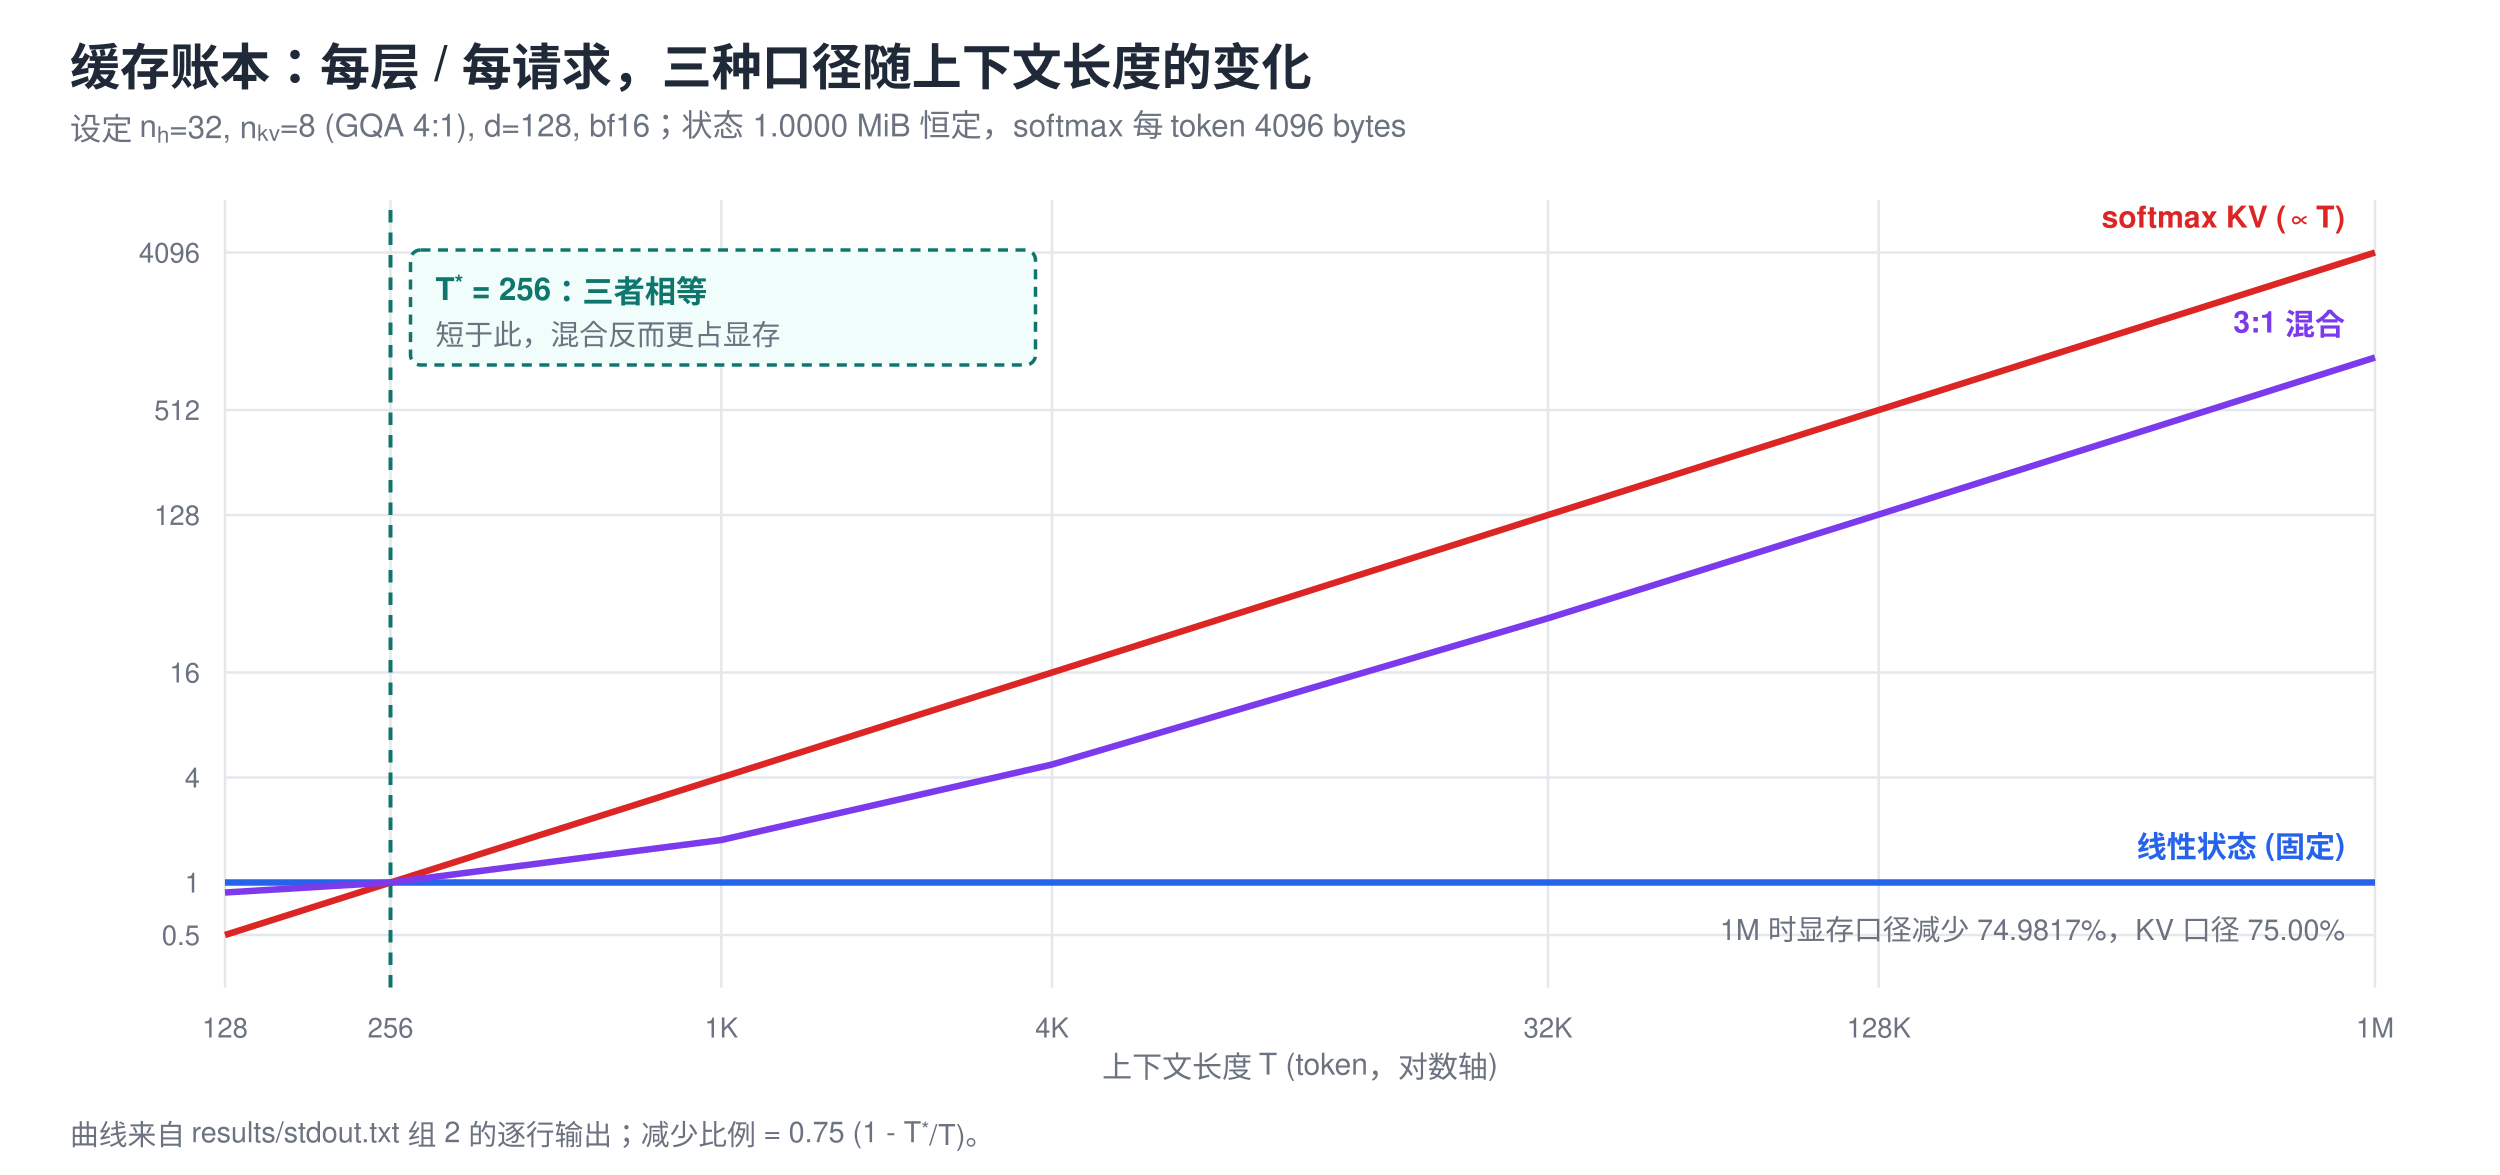
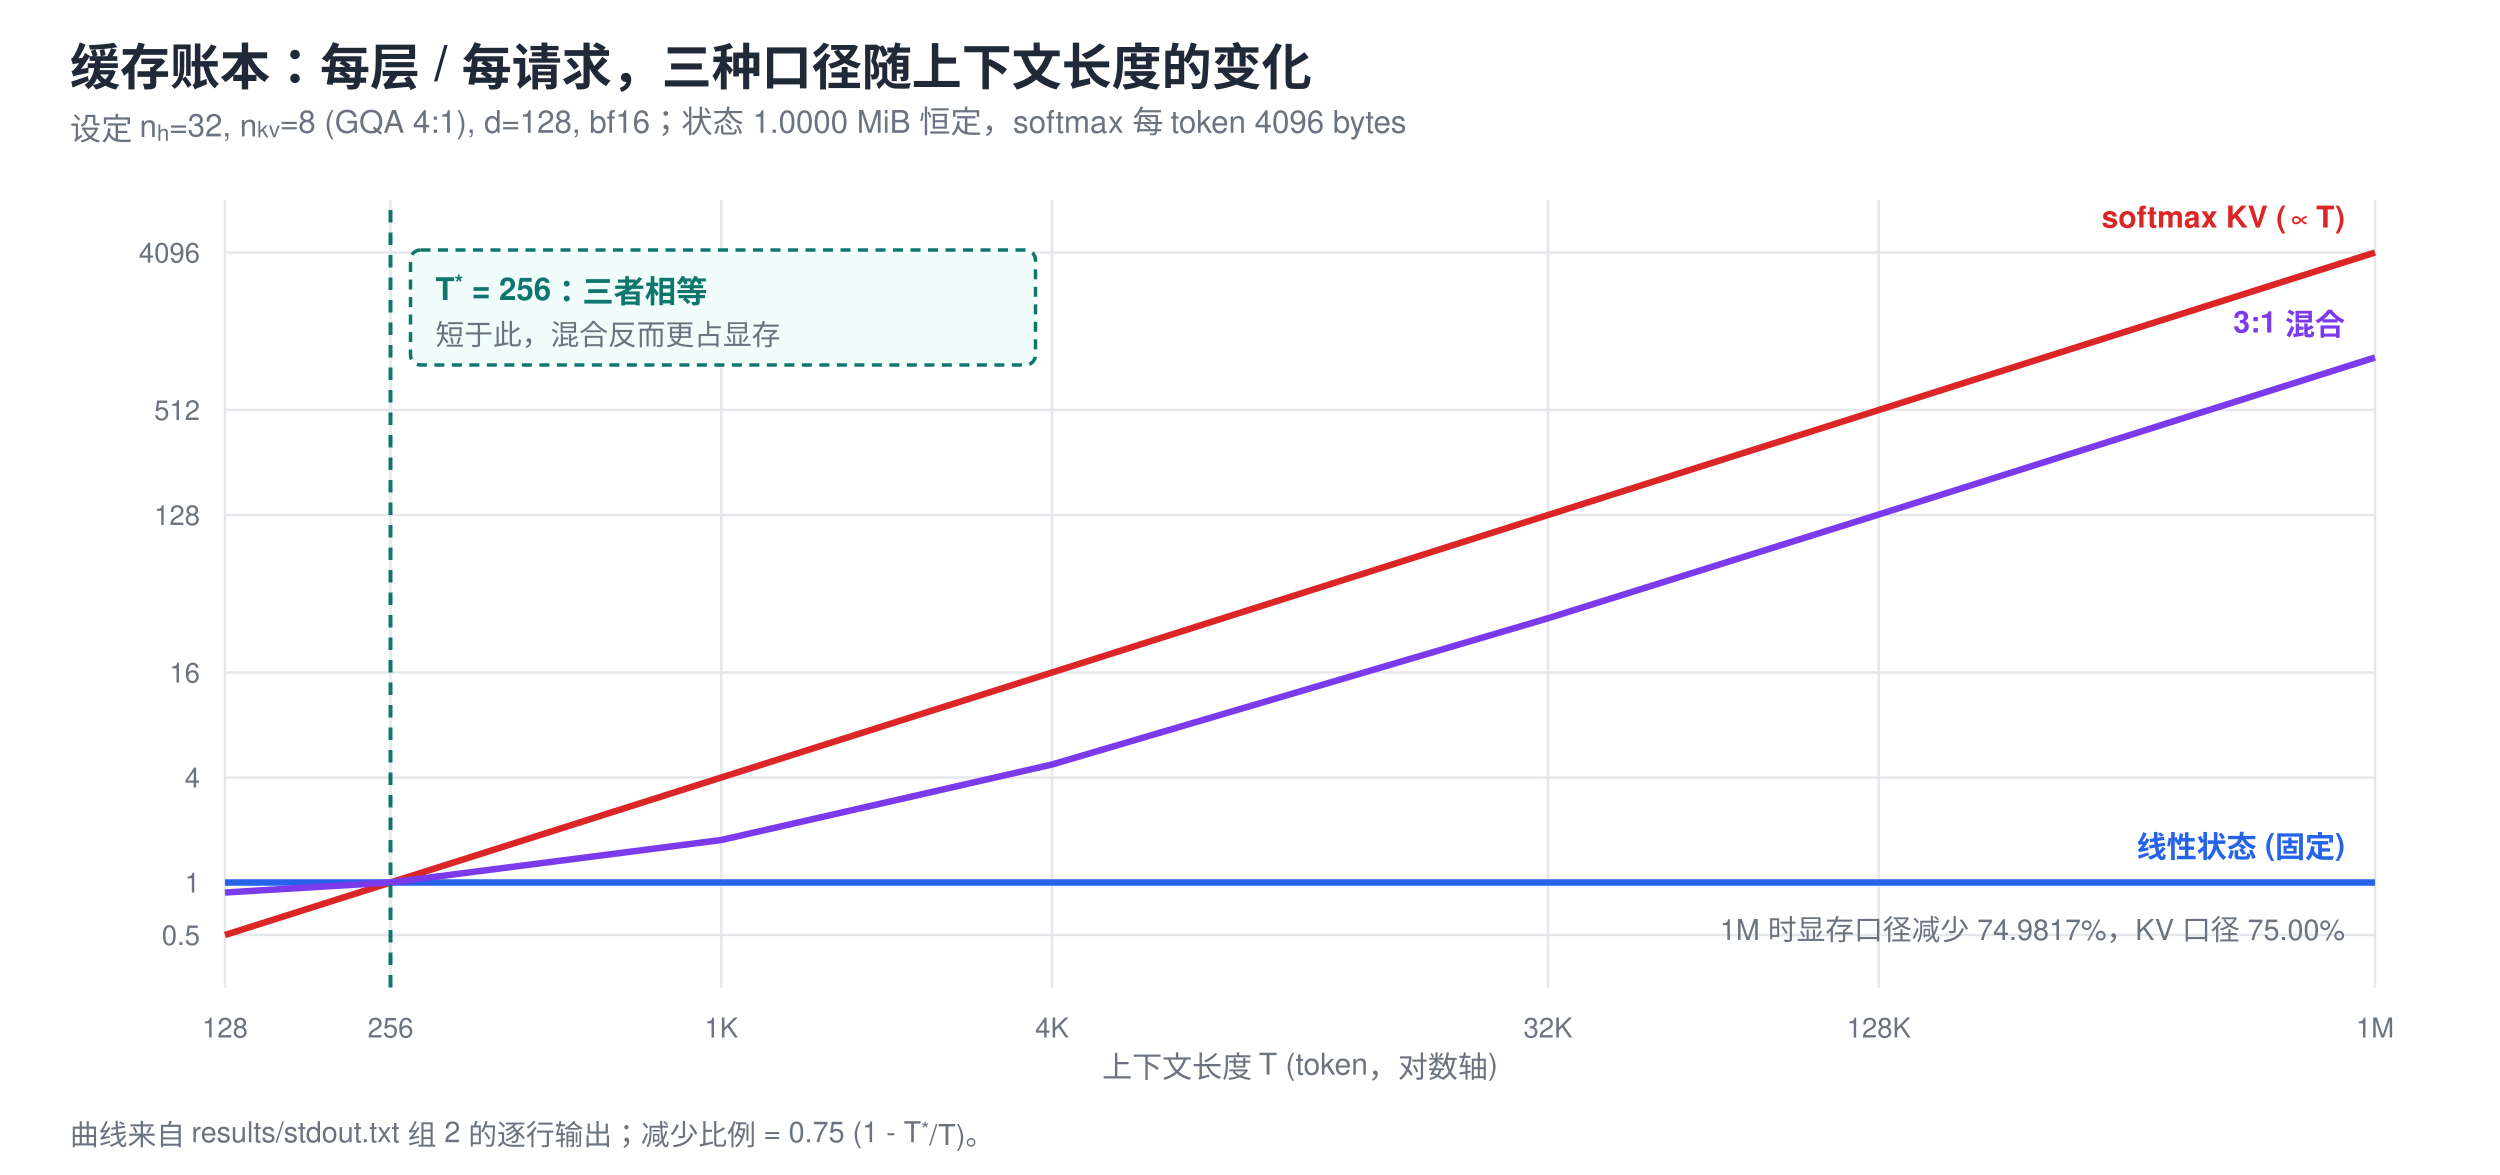
<svg xmlns="http://www.w3.org/2000/svg" width="1000" height="470" viewBox="0 0 1000 470" font-family="PingFang SC, Helvetica, Arial, sans-serif">
  <rect width="1000" height="470" fill="#ffffff" />
  <text x="28" y="34" font-size="20" font-weight="600" fill="#1f2937">缓存账本：每层 / 每请求，三种口径随上下文长度的变化</text>
-   <text x="28" y="56" font-size="12.5" fill="#6b7280">设定 n<tspan baseline-shift="sub" dy="-0.08em" font-size="0.72em">h</tspan>=32, n<tspan baseline-shift="sub" dy="-0.08em" font-size="0.72em">kv</tspan>=8 (GQA 4:1), d=128, bf16；状态 1.0000 MiB 恒定，softmax 每 token 4096 bytes</text>
+   <text x="28" y="56" font-size="12.5" fill="#6b7280">设定 n<tspan baseline-shift="sub" dy="-0.16em" font-size="0.72em">h</tspan>=32, n<tspan baseline-shift="sub" dy="-0.16em" font-size="0.72em">kv</tspan>=8 (GQA 4:1), d=128, bf16；状态 1.0000 MiB 恒定，softmax 每 token 4096 bytes</text>
  <line x1="90.0" y1="395.0" x2="90.0" y2="80.0" stroke="#e5e7eb" stroke-width="1" />
  <text x="90.0" y="415.0" font-size="11" fill="#6b7280" text-anchor="middle" font-weight="normal">128</text>
  <line x1="156.2" y1="395.0" x2="156.2" y2="80.0" stroke="#e5e7eb" stroke-width="1" />
  <text x="156.2" y="415.0" font-size="11" fill="#6b7280" text-anchor="middle" font-weight="normal">256</text>
  <line x1="288.5" y1="395.0" x2="288.5" y2="80.0" stroke="#e5e7eb" stroke-width="1" />
  <text x="288.5" y="415.0" font-size="11" fill="#6b7280" text-anchor="middle" font-weight="normal">1K</text>
  <line x1="420.8" y1="395.0" x2="420.8" y2="80.0" stroke="#e5e7eb" stroke-width="1" />
  <text x="420.8" y="415.0" font-size="11" fill="#6b7280" text-anchor="middle" font-weight="normal">4K</text>
  <line x1="619.2" y1="395.0" x2="619.2" y2="80.0" stroke="#e5e7eb" stroke-width="1" />
  <text x="619.2" y="415.0" font-size="11" fill="#6b7280" text-anchor="middle" font-weight="normal">32K</text>
  <line x1="751.5" y1="395.0" x2="751.5" y2="80.0" stroke="#e5e7eb" stroke-width="1" />
  <text x="751.5" y="415.0" font-size="11" fill="#6b7280" text-anchor="middle" font-weight="normal">128K</text>
  <line x1="950.0" y1="395.0" x2="950.0" y2="80.0" stroke="#e5e7eb" stroke-width="1" />
  <text x="950.0" y="415.0" font-size="11" fill="#6b7280" text-anchor="middle" font-weight="normal">1M</text>
  <line x1="90.0" y1="374.0" x2="950.0" y2="374.0" stroke="#e5e7eb" stroke-width="1" />
  <text x="80.0" y="378.0" font-size="11" fill="#6b7280" text-anchor="end" font-weight="normal">0.5</text>
  <line x1="90.0" y1="353.0" x2="950.0" y2="353.0" stroke="#e5e7eb" stroke-width="1" />
  <text x="80.0" y="357.0" font-size="11" fill="#6b7280" text-anchor="end" font-weight="normal">1</text>
  <line x1="90.0" y1="311.0" x2="950.0" y2="311.0" stroke="#e5e7eb" stroke-width="1" />
  <text x="80.0" y="315.0" font-size="11" fill="#6b7280" text-anchor="end" font-weight="normal">4</text>
  <line x1="90.0" y1="269.0" x2="950.0" y2="269.0" stroke="#e5e7eb" stroke-width="1" />
  <text x="80.0" y="273.0" font-size="11" fill="#6b7280" text-anchor="end" font-weight="normal">16</text>
  <line x1="90.0" y1="206.0" x2="950.0" y2="206.0" stroke="#e5e7eb" stroke-width="1" />
  <text x="80.0" y="210.0" font-size="11" fill="#6b7280" text-anchor="end" font-weight="normal">128</text>
  <line x1="90.0" y1="164.0" x2="950.0" y2="164.0" stroke="#e5e7eb" stroke-width="1" />
  <text x="80.0" y="168.0" font-size="11" fill="#6b7280" text-anchor="end" font-weight="normal">512</text>
  <line x1="90.0" y1="101.0" x2="950.0" y2="101.0" stroke="#e5e7eb" stroke-width="1" />
  <text x="80.0" y="105.0" font-size="11" fill="#6b7280" text-anchor="end" font-weight="normal">4096</text>
  <text x="520.0" y="431.0" font-size="12" fill="#6b7280" text-anchor="middle" font-weight="normal">上下文长度 T (token，对数轴)</text>
  <path d="M90.0,374.0 L156.2,353.0 L288.5,311.0 L420.8,269.0 L619.2,206.0 L751.5,164.0 L950.0,101.0" fill="none" stroke="#dc2626" stroke-width="2.6" />
  <text x="938.0" y="91.0" font-size="12" fill="#dc2626" text-anchor="end" font-weight="600">softmax KV (∝T)</text>
  <path d="M90.0,353.0 L156.2,353.0 L288.5,353.0 L420.8,353.0 L619.2,353.0 L751.5,353.0 L950.0,353.0" fill="none" stroke="#2563eb" stroke-width="2.6" />
  <text x="938.0" y="343.0" font-size="12" fill="#2563eb" text-anchor="end" font-weight="600">线性状态 (固定)</text>
  <path d="M90.0,357.0 L156.2,353.0 L288.5,336.0 L420.8,305.8 L619.2,247.3 L751.5,205.8 L950.0,143.0" fill="none" stroke="#7c3aed" stroke-width="2.6" />
  <text x="938.0" y="133.0" font-size="12" fill="#7c3aed" text-anchor="end" font-weight="600">3:1 混合</text>
  <line x1="156.2" y1="395.0" x2="156.2" y2="80.0" stroke="#0f766e" stroke-width="1.6" stroke-dasharray="5,4" />
  <rect x="164.2" y="100.0" width="250.0" height="46.0" rx="4" fill="#f0fdfa" stroke="#0f766e" stroke-width="1.4" stroke-dasharray="4,3" />
  <text x="174.2" y="120.0" font-size="12.5" fill="#0f766e" text-anchor="start" font-weight="600">T<tspan baseline-shift="super" font-size="0.72em">*</tspan> = 256：三者相等</text>
  <text x="174.2" y="138.0" font-size="11.5" fill="#6b7280" text-anchor="start" font-weight="normal">短于此，混合反而更占显存</text>
  <text x="938.0" y="376.0" font-size="11.5" fill="#6b7280" text-anchor="end" font-weight="normal">1M 时显存口径减少 74.9817%，KV 口径 75.00%</text>
  <text x="28.0" y="458.0" font-size="11.5" fill="#6b7280" text-anchor="start" font-weight="normal">曲线来自 results/stdout.txt 组 2 的逐行输出；减少比例 = 0.75 (1 - T<tspan baseline-shift="super" font-size="0.72em">*</tspan>/T)。</text>
</svg>
